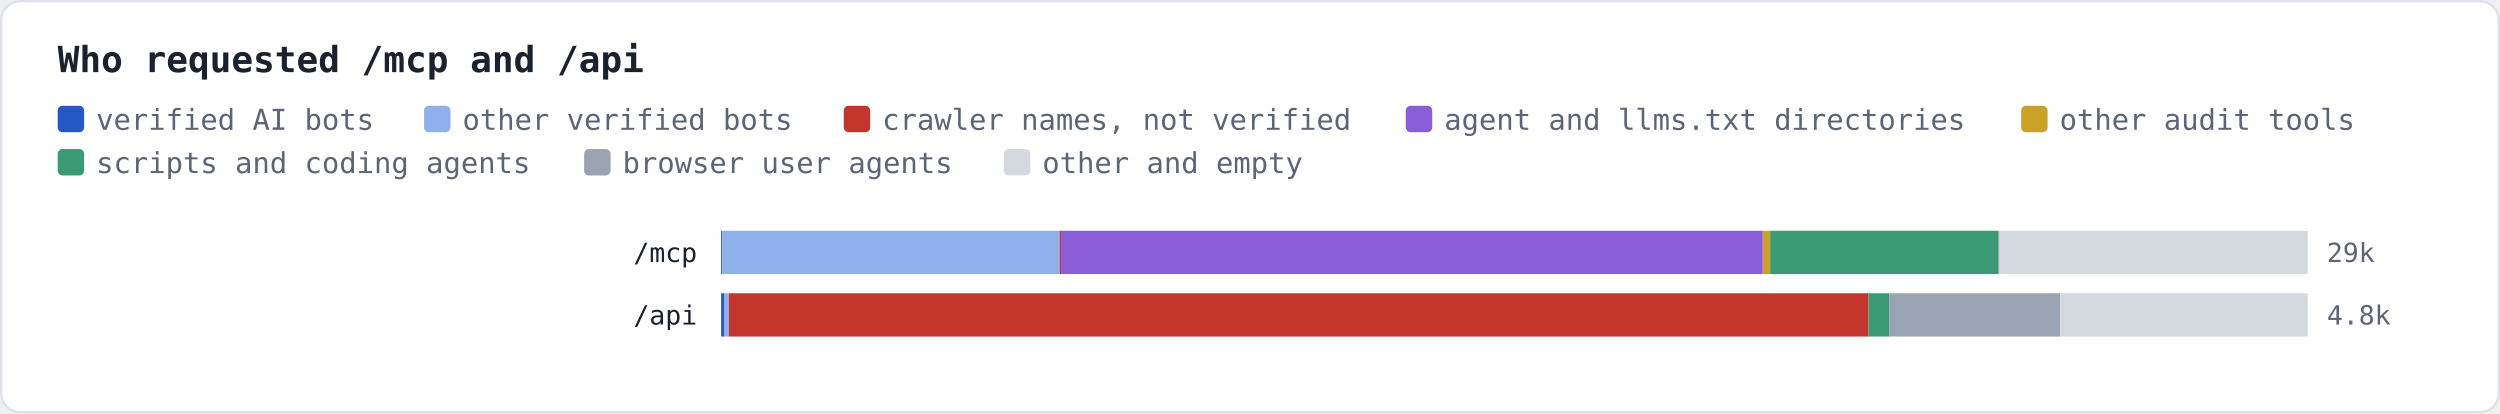
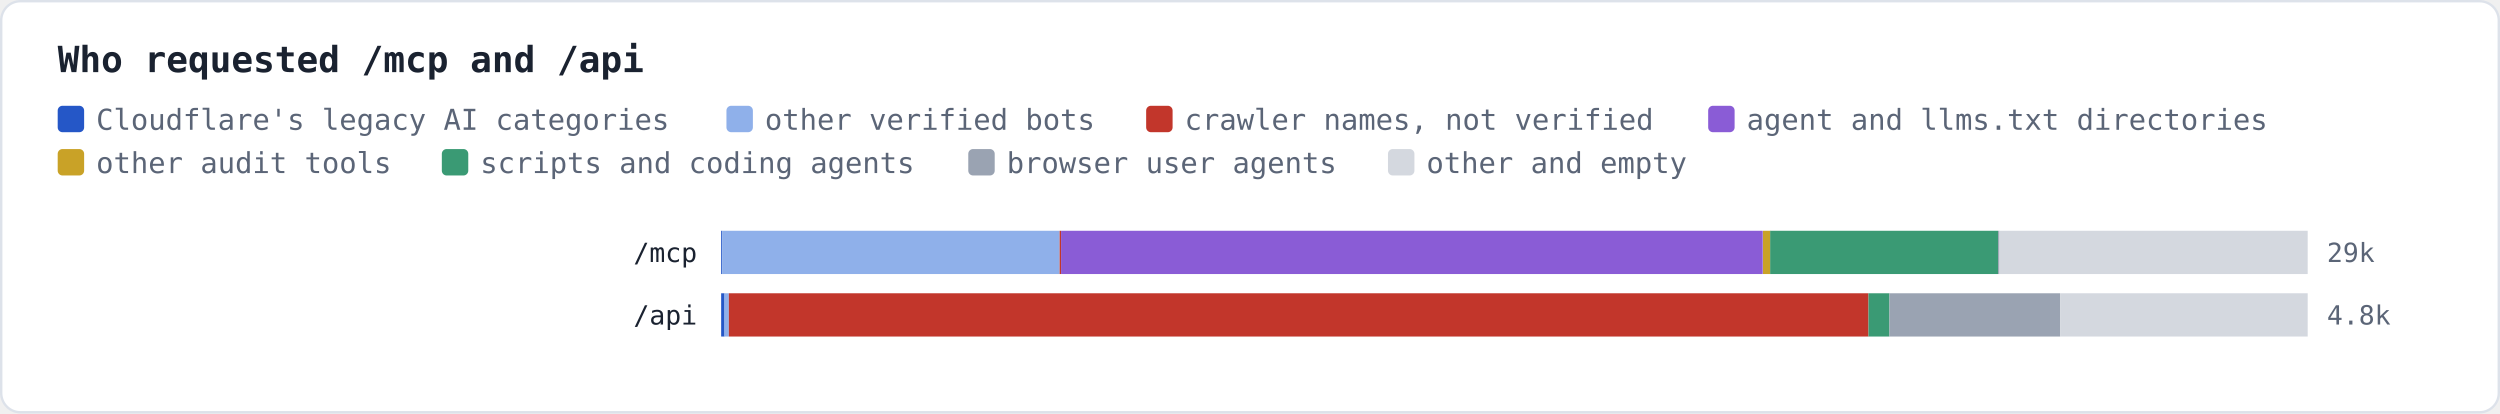
<svg xmlns="http://www.w3.org/2000/svg" viewBox="0 0 1040 172" width="1040" height="172" font-family="ui-monospace, SFMono-Regular, Menlo, Consolas, monospace" role="img" aria-label="Who requested /mcp and /api">
  <rect x="0.5" y="0.5" width="1039" height="171" rx="8" fill="#ffffff" stroke="#dde2ea" />
  <text x="24" y="30" font-size="15" text-anchor="start" fill="#1a2230" font-weight="600">Who requested /mcp and /api</text>
  <rect x="24" y="44" width="11" height="11" rx="2" fill="#2557c7" />
-   <text x="40" y="54" font-size="12" text-anchor="start" fill="#5b6577" font-weight="400">verified AI bots</text>
-   <rect x="176.4" y="44" width="11" height="11" rx="2" fill="#8fb0ea" />
-   <text x="192.4" y="54" font-size="12" text-anchor="start" fill="#5b6577" font-weight="400">other verified bots</text>
-   <rect x="351" y="44" width="11" height="11" rx="2" fill="#c2362b" />
-   <text x="367" y="54" font-size="12" text-anchor="start" fill="#5b6577" font-weight="400">crawler names, not verified</text>
-   <rect x="584.8" y="44" width="11" height="11" rx="2" fill="#8a5cd6" />
-   <text x="600.8" y="54" font-size="12" text-anchor="start" fill="#5b6577" font-weight="400">agent and llms.txt directories</text>
-   <rect x="840.8" y="44" width="11" height="11" rx="2" fill="#c9a227" />
-   <text x="856.8" y="54" font-size="12" text-anchor="start" fill="#5b6577" font-weight="400">other audit tools</text>
-   <rect x="24" y="62" width="11" height="11" rx="2" fill="#3a9a74" />
-   <text x="40" y="72" font-size="12" text-anchor="start" fill="#5b6577" font-weight="400">scripts and coding agents</text>
-   <rect x="243" y="62" width="11" height="11" rx="2" fill="#9aa3b2" />
-   <text x="259" y="72" font-size="12" text-anchor="start" fill="#5b6577" font-weight="400">browser user agents</text>
-   <rect x="417.6" y="62" width="11" height="11" rx="2" fill="#d4d8df" />
-   <text x="433.6" y="72" font-size="12" text-anchor="start" fill="#5b6577" font-weight="400">other and empty</text>
+   <text x="40" y="54" font-size="12" text-anchor="start" fill="#5b6577" font-weight="400">Cloudflare's legacy AI categories</text>
+   <rect x="302.2" y="44" width="11" height="11" rx="2" fill="#8fb0ea" />
+   <text x="318.2" y="54" font-size="12" text-anchor="start" fill="#5b6577" font-weight="400">other verified bots</text>
+   <rect x="476.8" y="44" width="11" height="11" rx="2" fill="#c2362b" />
+   <text x="492.8" y="54" font-size="12" text-anchor="start" fill="#5b6577" font-weight="400">crawler names, not verified</text>
+   <rect x="710.6" y="44" width="11" height="11" rx="2" fill="#8a5cd6" />
+   <text x="726.6" y="54" font-size="12" text-anchor="start" fill="#5b6577" font-weight="400">agent and llms.txt directories</text>
+   <rect x="24" y="62" width="11" height="11" rx="2" fill="#c9a227" />
+   <text x="40" y="72" font-size="12" text-anchor="start" fill="#5b6577" font-weight="400">other audit tools</text>
+   <rect x="183.8" y="62" width="11" height="11" rx="2" fill="#3a9a74" />
+   <text x="199.8" y="72" font-size="12" text-anchor="start" fill="#5b6577" font-weight="400">scripts and coding agents</text>
+   <rect x="402.8" y="62" width="11" height="11" rx="2" fill="#9aa3b2" />
+   <text x="418.8" y="72" font-size="12" text-anchor="start" fill="#5b6577" font-weight="400">browser user agents</text>
+   <rect x="577.4" y="62" width="11" height="11" rx="2" fill="#d4d8df" />
+   <text x="593.4" y="72" font-size="12" text-anchor="start" fill="#5b6577" font-weight="400">other and empty</text>
  <text x="290" y="109" font-size="11" text-anchor="end" fill="#1a2230" font-weight="400">/mcp</text>
  <rect x="300.0" y="96" width="0.4" height="18" fill="#2557c7" />
  <rect x="300.4" y="96" width="140.4" height="18" fill="#8fb0ea" />
  <rect x="440.8" y="96" width="0.6" height="18" fill="#c2362b" />
  <rect x="441.4" y="96" width="291.9" height="18" fill="#8a5cd6" />
  <rect x="733.4" y="96" width="3.1" height="18" fill="#c9a227" />
  <rect x="736.4" y="96" width="94.8" height="18" fill="#3a9a74" />
  <rect x="831.2" y="96" width="0.6" height="18" fill="#9aa3b2" />
  <rect x="831.8" y="96" width="128.2" height="18" fill="#d4d8df" />
  <text x="968" y="109" font-size="11" text-anchor="start" fill="#5b6577" font-weight="400">29k</text>
  <text x="290" y="135" font-size="11" text-anchor="end" fill="#1a2230" font-weight="400">/api</text>
  <rect x="300.0" y="122" width="1.4" height="18" fill="#2557c7" />
  <rect x="301.4" y="122" width="1.8" height="18" fill="#8fb0ea" />
  <rect x="303.2" y="122" width="474.1" height="18" fill="#c2362b" />
  <rect x="777.3" y="122" width="0.0" height="18" fill="#8a5cd6" />
  <rect x="777.3" y="122" width="0.0" height="18" fill="#c9a227" />
  <rect x="777.3" y="122" width="8.7" height="18" fill="#3a9a74" />
  <rect x="786.0" y="122" width="71.0" height="18" fill="#9aa3b2" />
  <rect x="857.0" y="122" width="103.0" height="18" fill="#d4d8df" />
  <text x="968" y="135" font-size="11" text-anchor="start" fill="#5b6577" font-weight="400">4.8k</text>
</svg>
